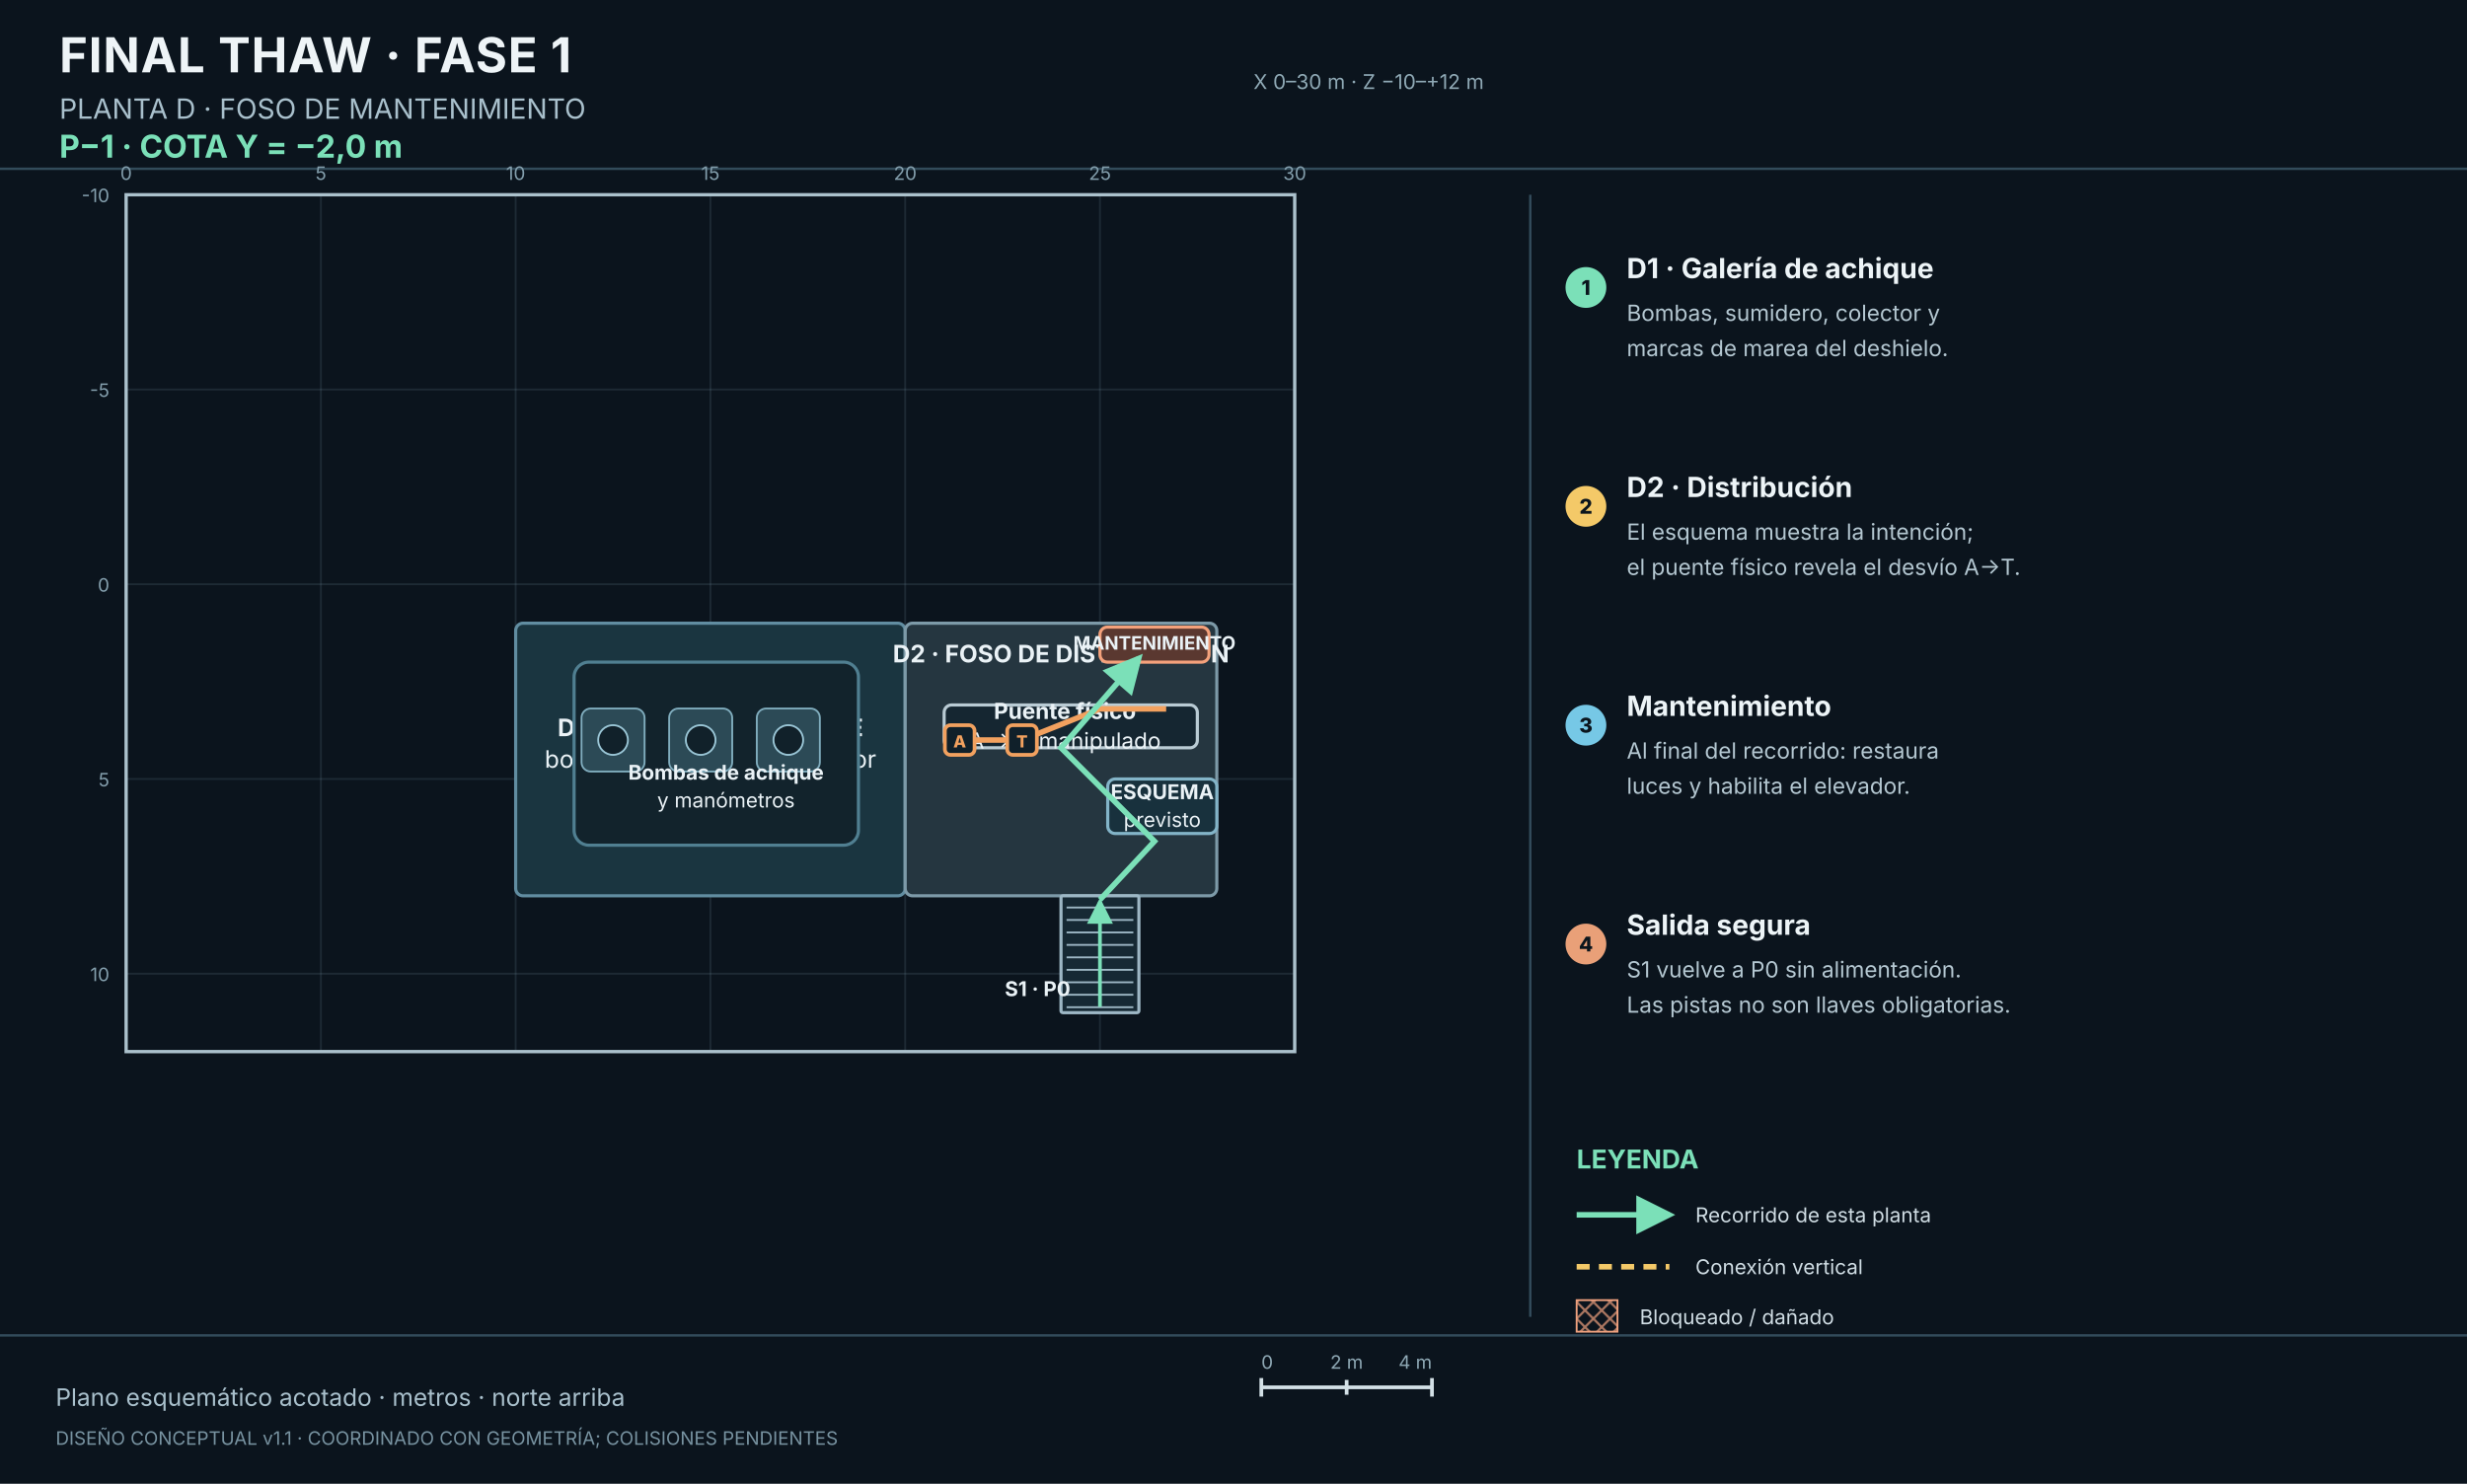
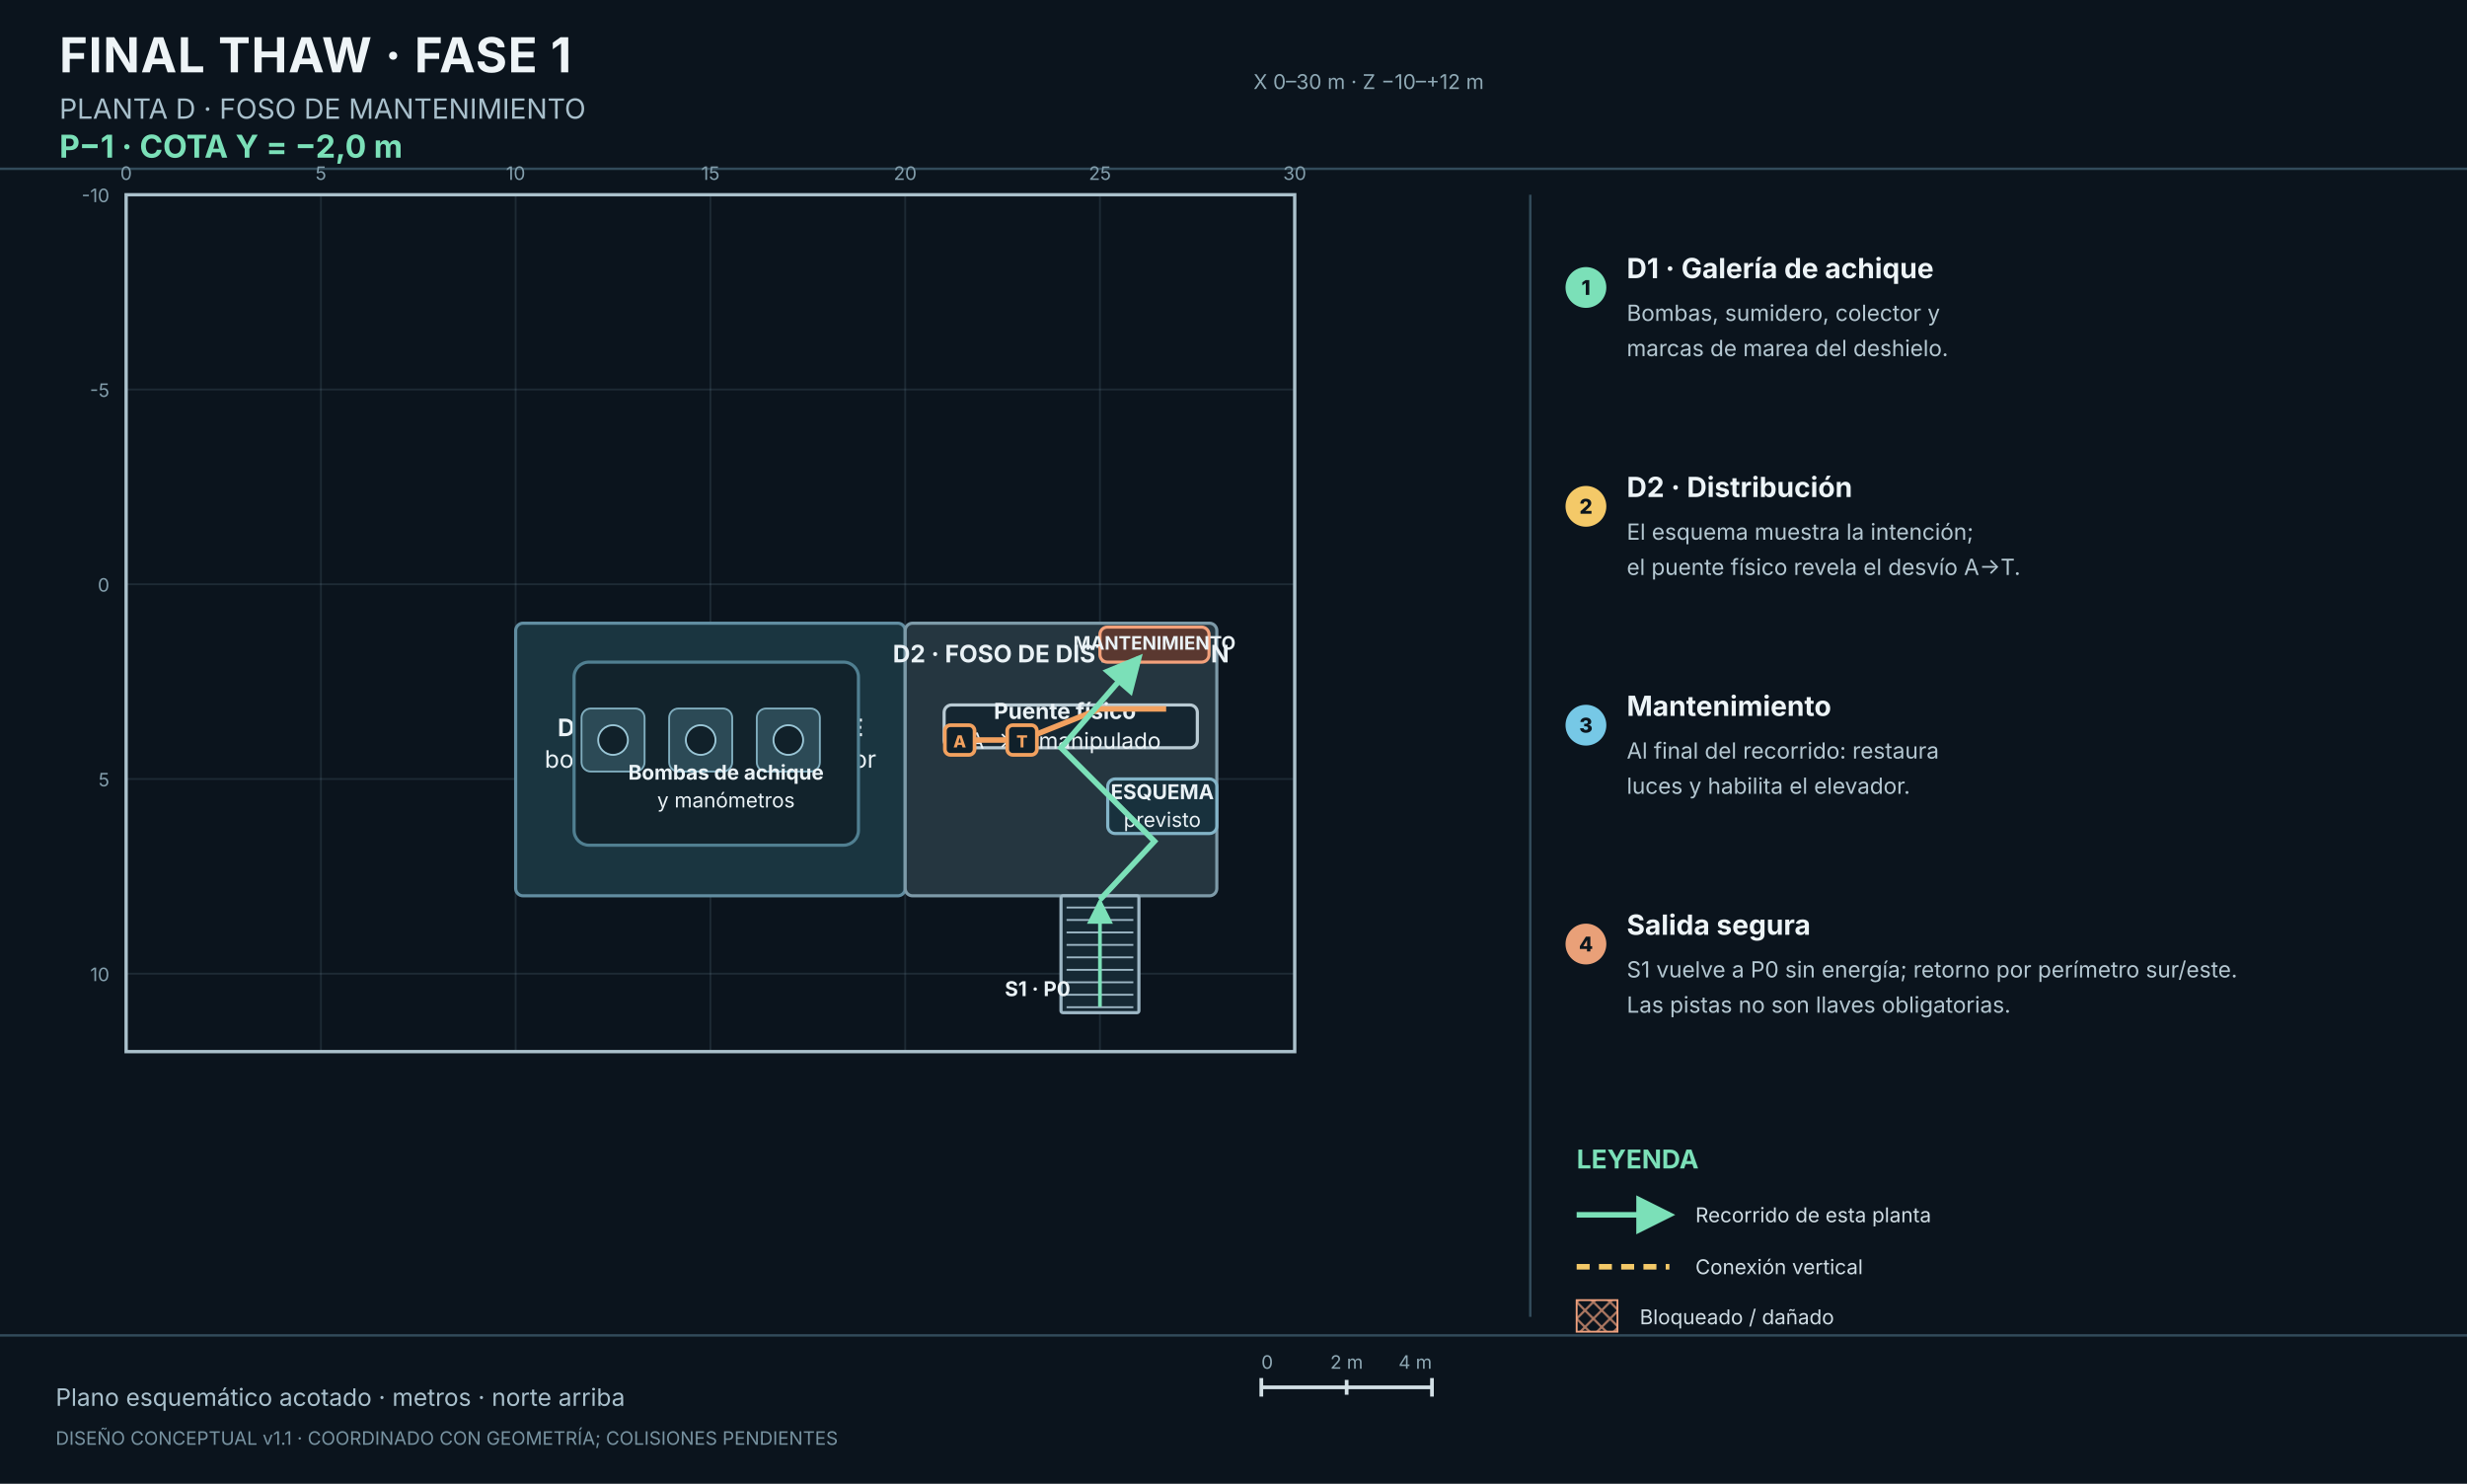
<svg xmlns="http://www.w3.org/2000/svg" viewBox="0 0 1330 800" role="img" aria-label="PLANTA D · FOSO DE MANTENIMIENTO">
  <defs>
    <marker id="arrow" viewBox="0 0 10 10" refX="8.5" refY="5" markerWidth="7" markerHeight="7" orient="auto">
      <path d="M0,0 L10,5 L0,10 z" fill="#7be0b8" />
    </marker>
    <marker id="vertical" viewBox="0 0 10 10" refX="8.5" refY="5" markerWidth="7" markerHeight="7" orient="auto">
      <path d="M0,0 L10,5 L0,10 z" fill="#f4c968" />
    </marker>
    <pattern id="blocked" width="9" height="9" patternUnits="userSpaceOnUse">
      <path d="M0,0L9,9M9,0L0,9" stroke="#efa17e" stroke-width="1.2" opacity=".7" />
    </pattern>
    <pattern id="void" width="12" height="12" patternUnits="userSpaceOnUse">
      <path d="M0,0L12,12M12,0L0,12" stroke="#64808e" stroke-width="1" opacity=".45" />
    </pattern>
  </defs>
  <style>text{font-family:Inter,Arial,sans-serif}.title{font-size:26px;font-weight:750;fill:#eef4f7;letter-spacing:.5px}.sub{font-size:15px;fill:#a9c0cc}.level{font-size:17px;font-weight:750;fill:#7be0b8}.room{font-size:13px;fill:#eaf2f6}.small{font-size:11px;fill:#d0dde4}.muted{font-size:11px;fill:#8fa9b5}</style>
  <rect width="1330" height="800" fill="#0b141d" />
  <path d="M0 91H1330M825 105V710M0 720H1330" stroke="#324b5a" stroke-width="1.3" />
  <text x="32" y="39" class="title">FINAL THAW · FASE 1</text>
  <text x="32" y="64" class="sub">PLANTA D · FOSO DE MANTENIMIENTO</text>
  <text x="32" y="85" class="level">P−1 · COTA Y = −2,0 m</text>
  <text x="800" y="48" text-anchor="end" class="muted">X 0–30 m · Z −10–+12 m</text>
  <line x1="68" y1="105" x2="68" y2="567" stroke="#7895a6" opacity=".17" />
  <text x="68" y="97" font-size="10" text-anchor="middle" fill="#839eac">0</text>
  <line x1="173" y1="105" x2="173" y2="567" stroke="#7895a6" opacity=".17" />
  <text x="173" y="97" font-size="10" text-anchor="middle" fill="#839eac">5</text>
  <line x1="278" y1="105" x2="278" y2="567" stroke="#7895a6" opacity=".17" />
  <text x="278" y="97" font-size="10" text-anchor="middle" fill="#839eac">10</text>
  <line x1="383" y1="105" x2="383" y2="567" stroke="#7895a6" opacity=".17" />
  <text x="383" y="97" font-size="10" text-anchor="middle" fill="#839eac">15</text>
  <line x1="488" y1="105" x2="488" y2="567" stroke="#7895a6" opacity=".17" />
  <text x="488" y="97" font-size="10" text-anchor="middle" fill="#839eac">20</text>
  <line x1="593" y1="105" x2="593" y2="567" stroke="#7895a6" opacity=".17" />
  <text x="593" y="97" font-size="10" text-anchor="middle" fill="#839eac">25</text>
  <line x1="698" y1="105" x2="698" y2="567" stroke="#7895a6" opacity=".17" />
  <text x="698" y="97" font-size="10" text-anchor="middle" fill="#839eac">30</text>
  <line x1="68" y1="105" x2="698" y2="105" stroke="#7895a6" opacity=".17" />
  <text x="59" y="109" font-size="10" text-anchor="end" fill="#839eac">-10</text>
  <line x1="68" y1="210" x2="698" y2="210" stroke="#7895a6" opacity=".17" />
  <text x="59" y="214" font-size="10" text-anchor="end" fill="#839eac">-5</text>
  <line x1="68" y1="315" x2="698" y2="315" stroke="#7895a6" opacity=".17" />
  <text x="59" y="319" font-size="10" text-anchor="end" fill="#839eac">0</text>
  <line x1="68" y1="420" x2="698" y2="420" stroke="#7895a6" opacity=".17" />
  <text x="59" y="424" font-size="10" text-anchor="end" fill="#839eac">5</text>
  <line x1="68" y1="525" x2="698" y2="525" stroke="#7895a6" opacity=".17" />
  <text x="59" y="529" font-size="10" text-anchor="end" fill="#839eac">10</text>
  <rect x="68" y="105" width="630" height="462" fill="none" stroke="#abc1cc" stroke-width="1.8" />
  <rect x="278" y="336" width="210" height="147" rx="4" fill="#1a3540" stroke="#618da1" stroke-width="1.7" />
  <text x="383" y="396.933" text-anchor="middle" font-size="13" font-family="Inter,Arial,sans-serif" font-weight="700" fill="#eaf2f6">D1 · GALERÍA DE ACHIQUE</text>
  <text x="383" y="413.933" text-anchor="middle" font-size="13" font-family="Inter,Arial,sans-serif" font-weight="400" fill="#eaf2f6">bombas · sumidero · colector</text>
  <rect x="488" y="336" width="168" height="147" rx="4" fill="#253640" stroke="#7d9aa8" stroke-width="1.7" />
  <text x="572" y="357.133" text-anchor="middle" font-size="13" font-family="Inter,Arial,sans-serif" font-weight="700" fill="#eaf2f6">D2 · FOSO DE DISTRIBUCIÓN</text>
  <rect x="309.5" y="357" width="153.3" height="98.7" rx="8" fill="#12232c" stroke="#507f91" stroke-width="1.7" />
  <rect x="313.5" y="382" width="34" height="34" rx="5" fill="#2c4a56" stroke="#80adbe" />
  <circle cx="330.5" cy="399" r="8" fill="#11212a" stroke="#9ac6d6" />
  <rect x="360.75" y="382" width="34" height="34" rx="5" fill="#2c4a56" stroke="#80adbe" />
  <circle cx="377.75" cy="399" r="8" fill="#11212a" stroke="#9ac6d6" />
  <rect x="408" y="382" width="34" height="34" rx="5" fill="#2c4a56" stroke="#80adbe" />
  <circle cx="425" cy="399" r="8" fill="#11212a" stroke="#9ac6d6" />
  <text x="391.4" y="420.367" text-anchor="middle" font-size="11" font-family="Inter,Arial,sans-serif" font-weight="700" fill="#eaf2f6">Bombas de achique</text>
  <text x="391.4" y="435.367" text-anchor="middle" font-size="11" font-family="Inter,Arial,sans-serif" font-weight="400" fill="#eaf2f6">y manómetros</text>
  <rect x="509" y="380.1" width="136.5" height="23.1" rx="4" fill="#152631" stroke="#b9cbd4" stroke-width="1.7" />
  <text x="574.1" y="387.65" text-anchor="middle" font-size="12" font-family="Inter,Arial,sans-serif" font-weight="700" fill="#eaf2f6">Puente físico</text>
  <text x="574.1" y="403.65" text-anchor="middle" font-size="12" font-family="Inter,Arial,sans-serif" font-weight="400" fill="#eaf2f6">A → T manipulado</text>
  <path d="M517.4 399 L551 399 L593 382.2 L628.7 382.2" fill="none" stroke="#f2a15f" stroke-width="3" />
  <rect x="509.4" y="391" width="16" height="16" rx="3" fill="#10202a" stroke="#f2a15f" stroke-width="2" />
  <text x="517.4" y="403" text-anchor="middle" font-size="9" font-family="Inter,Arial,sans-serif" font-weight="800" fill="#f2a15f">A</text>
  <rect x="543" y="391" width="16" height="16" rx="3" fill="#10202a" stroke="#f2a15f" stroke-width="2" />
  <text x="551" y="403" text-anchor="middle" font-size="9" font-family="Inter,Arial,sans-serif" font-weight="800" fill="#f2a15f">T</text>
  <rect x="597.2" y="420" width="58.8" height="29.4" rx="4" fill="#18313d" stroke="#83b4c8" stroke-width="1.7" />
  <text x="626.6" y="430.867" text-anchor="middle" font-size="11" font-family="Inter,Arial,sans-serif" font-weight="700" fill="#eaf2f6">ESQUEMA</text>
  <text x="626.6" y="445.867" text-anchor="middle" font-size="11" font-family="Inter,Arial,sans-serif" font-weight="400" fill="#eaf2f6">previsto</text>
  <rect x="593" y="338.1" width="58.8" height="18.9" rx="4" fill="#5a3830" stroke="#f4a17b" stroke-width="1.7" />
  <text x="622.4" y="350.253" text-anchor="middle" font-size="10" font-family="Inter,Arial,sans-serif" font-weight="700" fill="#eaf2f6">MANTENIMIENTO</text>
  <rect x="572" y="483" width="42" height="63" rx="1" fill="#162934" stroke="#9db7c5" stroke-width="1.7" />
  <line x1="575" y1="489.3" x2="611" y2="489.3" stroke="#9db7c5" stroke-width="1" />
  <line x1="575" y1="496.02" x2="611" y2="496.02" stroke="#9db7c5" stroke-width="1" />
  <line x1="575" y1="502.74" x2="611" y2="502.74" stroke="#9db7c5" stroke-width="1" />
  <line x1="575" y1="509.46" x2="611" y2="509.46" stroke="#9db7c5" stroke-width="1" />
  <line x1="575" y1="516.18" x2="611" y2="516.18" stroke="#9db7c5" stroke-width="1" />
  <line x1="575" y1="522.9" x2="611" y2="522.9" stroke="#9db7c5" stroke-width="1" />
  <line x1="575" y1="529.62" x2="611" y2="529.62" stroke="#9db7c5" stroke-width="1" />
  <line x1="575" y1="536.34" x2="611" y2="536.34" stroke="#9db7c5" stroke-width="1" />
  <line x1="575" y1="543.06" x2="611" y2="543.06" stroke="#9db7c5" stroke-width="1" />
  <polyline points="593,542.85 593,486.15" fill="none" stroke="#7be0b8" stroke-width="2" marker-end="url(#arrow)" />
  <text x="559.4" y="537.067" text-anchor="middle" font-size="11" font-family="Inter,Arial,sans-serif" font-weight="700" fill="#eaf2f6">S1 · P0</text>
  <polyline points="593,485.1 622.4,453.6 572,403.2 614,354.9" fill="none" stroke="#7be0b8" stroke-width="3" marker-end="url(#arrow)" />
  <circle cx="855" cy="155" r="11" fill="#7be0b8" />
  <text x="855" y="159" font-size="11" text-anchor="middle" font-weight="800" fill="#0b151d">1</text>
  <text x="877" y="150" font-size="15" font-weight="700" fill="#edf4f7">D1 · Galería de achique</text>
  <text x="877" y="173" font-size="12" fill="#b4c7d1">Bombas, sumidero, colector y</text>
  <text x="877" y="192" font-size="12" fill="#b4c7d1">marcas de marea del deshielo.</text>
  <circle cx="855" cy="273" r="11" fill="#f4c968" />
  <text x="855" y="277" font-size="11" text-anchor="middle" font-weight="800" fill="#0b151d">2</text>
  <text x="877" y="268" font-size="15" font-weight="700" fill="#edf4f7">D2 · Distribución</text>
  <text x="877" y="291" font-size="12" fill="#b4c7d1">El esquema muestra la intención;</text>
  <text x="877" y="310" font-size="12" fill="#b4c7d1">el puente físico revela el desvío A→T.</text>
  <circle cx="855" cy="391" r="11" fill="#76c8e6" />
  <text x="855" y="395" font-size="11" text-anchor="middle" font-weight="800" fill="#0b151d">3</text>
  <text x="877" y="386" font-size="15" font-weight="700" fill="#edf4f7">Mantenimiento</text>
  <text x="877" y="409" font-size="12" fill="#b4c7d1">Al final del recorrido: restaura</text>
  <text x="877" y="428" font-size="12" fill="#b4c7d1">luces y habilita el elevador.</text>
  <circle cx="855" cy="509" r="11" fill="#e9a078" />
  <text x="855" y="513" font-size="11" text-anchor="middle" font-weight="800" fill="#0b151d">4</text>
  <text x="877" y="504" font-size="15" font-weight="700" fill="#edf4f7">Salida segura</text>
-   <text x="877" y="527" font-size="12" fill="#b4c7d1">S1 vuelve a P0 sin alimentación.</text>
+   <text x="877" y="527" font-size="12" fill="#b4c7d1">S1 vuelve a P0 sin energía; retorno por perímetro sur/este.</text>
  <text x="877" y="546" font-size="12" fill="#b4c7d1">Las pistas no son llaves obligatorias.</text>
  <g transform="translate(850 630)">
    <text x="0" y="0" font-size="14" font-weight="750" fill="#7be0b8">LEYENDA</text>
    <line x1="0" y1="25" x2="50" y2="25" stroke="#7be0b8" stroke-width="3" marker-end="url(#arrow)" />
    <text x="64" y="29" class="small">Recorrido de esta planta</text>
    <line x1="0" y1="53" x2="50" y2="53" stroke="#f4c968" stroke-width="3" stroke-dasharray="7 5" />
    <text x="64" y="57" class="small">Conexión vertical</text>
    <rect x="0" y="71" width="22" height="17" fill="url(#blocked)" stroke="#efa17e" />
    <text x="34" y="84" class="small">Bloqueado / dañado</text>
  </g>
  <text x="30" y="758" font-size="13" fill="#a9c0cc">Plano esquemático acotado · metros · norte arriba</text>
  <text x="30" y="779" font-size="10" fill="#7893a1">DISEÑO CONCEPTUAL v1.1 · COORDINADO CON GEOMETRÍA; COLISIONES PENDIENTES</text>
  <path d="M680 748H772M680 743V753M726 744V752M772 743V753" stroke="#d3e0e6" stroke-width="2" />
  <text x="680" y="738" font-size="10" fill="#8fa9b5">0</text>
  <text x="726" y="738" font-size="10" text-anchor="middle" fill="#8fa9b5">2 m</text>
  <text x="772" y="738" font-size="10" text-anchor="end" fill="#8fa9b5">4 m</text>
</svg>
